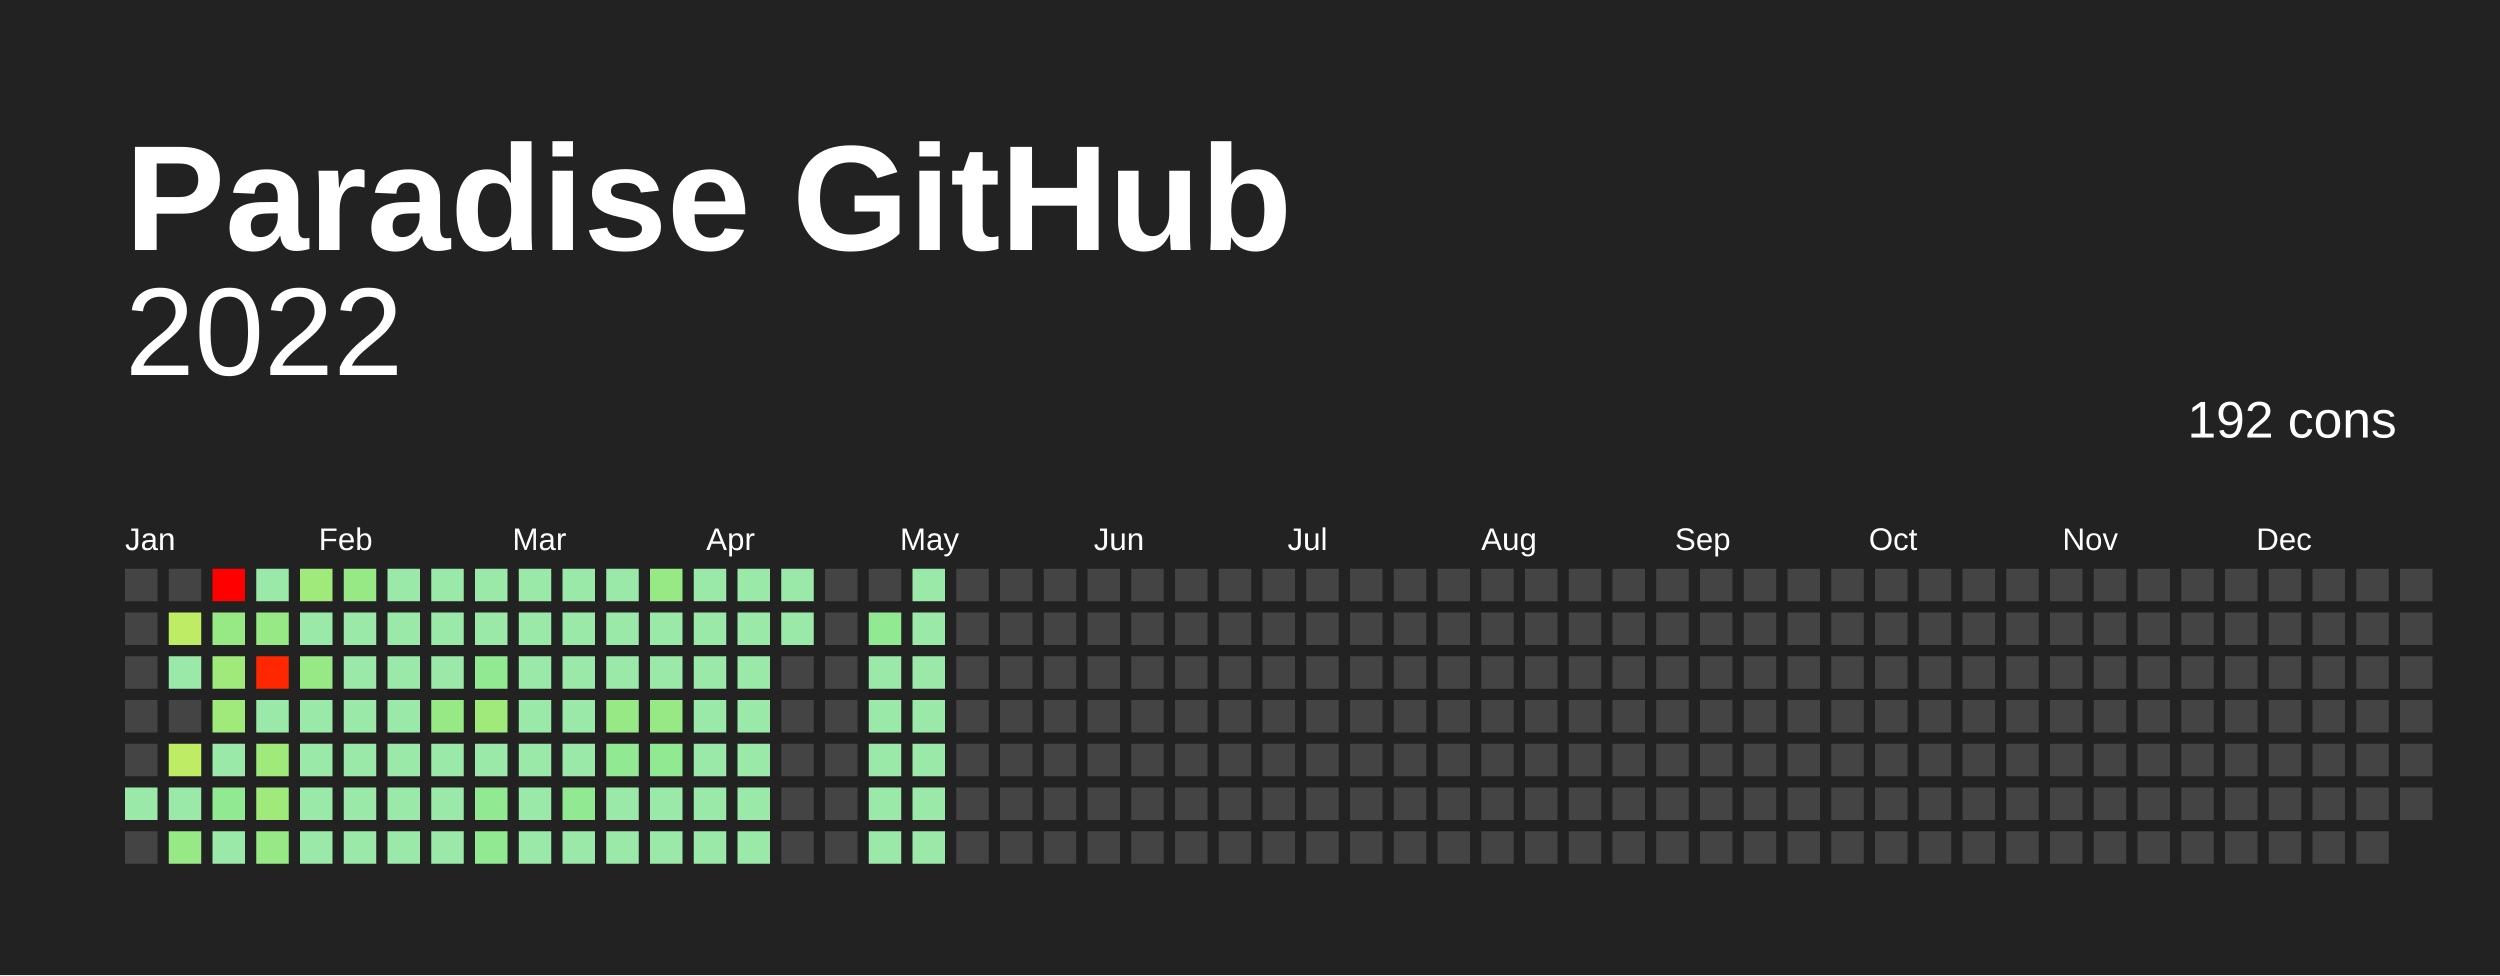
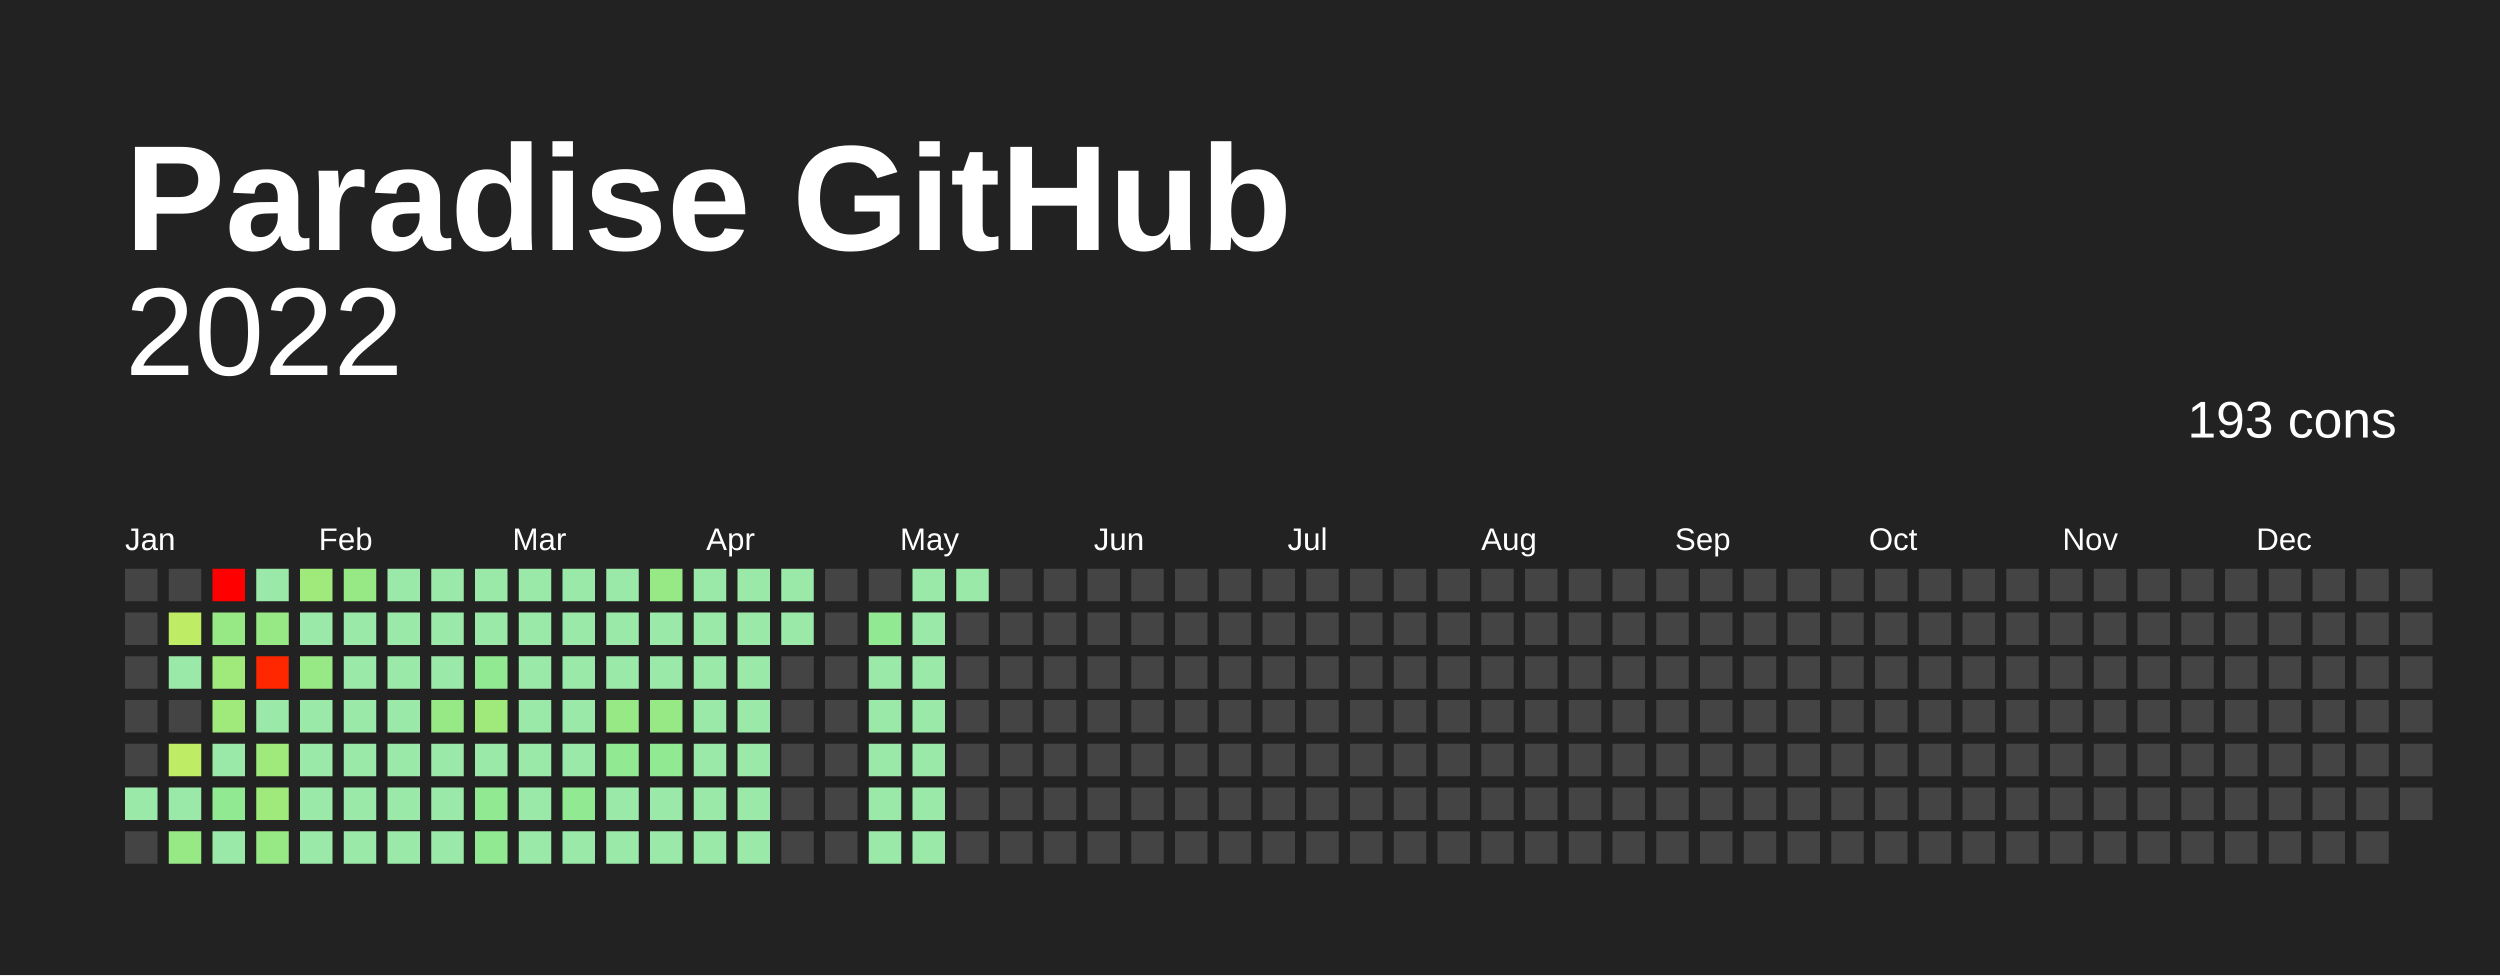
<svg xmlns="http://www.w3.org/2000/svg" baseProfile="full" height="78mm" version="1.1" viewBox="0,0,200,78" width="200mm">
  <defs />
  <rect fill="#222222" height="78" width="200" x="0" y="0" />
  <text fill="#FFFFFF" style="font-size:12px; font-family:Arial; font-weight:bold;" x="10" y="20">Paradise GitHub</text>
  <text alignment-baseline="hanging" fill="#FFFFFF" style="font-size:10.0px; font-family:Arial;" x="10" y="30">2022</text>
-   <text alignment-baseline="hanging" fill="#FFFFFF" style="font-size:4.125px; font-family:Arial;" x="175" y="35">192 cons</text>
+   <text alignment-baseline="hanging" fill="#FFFFFF" style="font-size:4.125px; font-family:Arial;" x="175" y="35">193 cons</text>
  <text fill="#FFFFFF" style="font-size:2.5px; font-family:Arial" x="10.0" y="44">Jan</text>
  <text fill="#FFFFFF" style="font-size:2.5px; font-family:Arial" x="25.5" y="44">Feb</text>
  <text fill="#FFFFFF" style="font-size:2.5px; font-family:Arial" x="41.0" y="44">Mar</text>
  <text fill="#FFFFFF" style="font-size:2.5px; font-family:Arial" x="56.5" y="44">Apr</text>
  <text fill="#FFFFFF" style="font-size:2.5px; font-family:Arial" x="72.0" y="44">May</text>
  <text fill="#FFFFFF" style="font-size:2.5px; font-family:Arial" x="87.5" y="44">Jun</text>
  <text fill="#FFFFFF" style="font-size:2.5px; font-family:Arial" x="103.0" y="44">Jul</text>
  <text fill="#FFFFFF" style="font-size:2.5px; font-family:Arial" x="118.5" y="44">Aug</text>
  <text fill="#FFFFFF" style="font-size:2.5px; font-family:Arial" x="134.0" y="44">Sep</text>
  <text fill="#FFFFFF" style="font-size:2.5px; font-family:Arial" x="149.5" y="44">Oct</text>
  <text fill="#FFFFFF" style="font-size:2.5px; font-family:Arial" x="165.0" y="44">Nov</text>
  <text fill="#FFFFFF" style="font-size:2.5px; font-family:Arial" x="180.5" y="44">Dec</text>
  <rect fill="#444444" height="2.6" width="2.6" x="10.0" y="45.5" />
  <rect fill="#444444" height="2.6" width="2.6" x="10.0" y="49.0" />
  <rect fill="#444444" height="2.6" width="2.6" x="10.0" y="52.5" />
  <rect fill="#444444" height="2.6" width="2.6" x="10.0" y="56.0" />
  <rect fill="#444444" height="2.6" width="2.6" x="10.0" y="59.5" />
  <rect fill="#9be9a8" height="2.6" width="2.6" x="10.0" y="63.0" />
  <rect fill="#444444" height="2.6" width="2.6" x="10.0" y="66.5" />
  <rect fill="#444444" height="2.6" width="2.6" x="13.5" y="45.5" />
  <rect fill="#bfec65" height="2.6" width="2.6" x="13.5" y="49.0" />
  <rect fill="#9be9a8" height="2.6" width="2.6" x="13.5" y="52.5" />
  <rect fill="#444444" height="2.6" width="2.6" x="13.5" y="56.0" />
  <rect fill="#bfec65" height="2.6" width="2.6" x="13.5" y="59.5" />
  <rect fill="#9be9a8" height="2.6" width="2.6" x="13.5" y="63.0" />
  <rect fill="#97e986" height="2.6" width="2.6" x="13.5" y="66.5" />
  <rect fill="red" height="2.6" width="2.6" x="17.0" y="45.5" />
  <rect fill="#97e986" height="2.6" width="2.6" x="17.0" y="49.0" />
  <rect fill="#a0ea7b" height="2.6" width="2.6" x="17.0" y="52.5" />
  <rect fill="#a0ea7b" height="2.6" width="2.6" x="17.0" y="56.0" />
  <rect fill="#9be9a8" height="2.6" width="2.6" x="17.0" y="59.5" />
  <rect fill="#91e991" height="2.6" width="2.6" x="17.0" y="63.0" />
  <rect fill="#9be9a8" height="2.6" width="2.6" x="17.0" y="66.5" />
  <rect fill="#9be9a8" height="2.6" width="2.6" x="20.5" y="45.5" />
  <rect fill="#97e986" height="2.6" width="2.6" x="20.5" y="49.0" />
  <rect fill="#ff2700" height="2.6" width="2.6" x="20.5" y="52.5" />
  <rect fill="#9be9a8" height="2.6" width="2.6" x="20.5" y="56.0" />
  <rect fill="#a0ea7b" height="2.6" width="2.6" x="20.5" y="59.5" />
  <rect fill="#a0ea7b" height="2.6" width="2.6" x="20.5" y="63.0" />
  <rect fill="#97e986" height="2.6" width="2.6" x="20.5" y="66.5" />
  <rect fill="#a0ea7b" height="2.6" width="2.6" x="24.0" y="45.5" />
  <rect fill="#9be9a8" height="2.6" width="2.6" x="24.0" y="49.0" />
  <rect fill="#97e986" height="2.6" width="2.6" x="24.0" y="52.5" />
  <rect fill="#9be9a8" height="2.6" width="2.6" x="24.0" y="56.0" />
  <rect fill="#9be9a8" height="2.6" width="2.6" x="24.0" y="59.5" />
  <rect fill="#9be9a8" height="2.6" width="2.6" x="24.0" y="63.0" />
  <rect fill="#9be9a8" height="2.6" width="2.6" x="24.0" y="66.5" />
  <rect fill="#97e986" height="2.6" width="2.6" x="27.5" y="45.5" />
  <rect fill="#9be9a8" height="2.6" width="2.6" x="27.5" y="49.0" />
  <rect fill="#9be9a8" height="2.6" width="2.6" x="27.5" y="52.5" />
  <rect fill="#9be9a8" height="2.6" width="2.6" x="27.5" y="56.0" />
  <rect fill="#9be9a8" height="2.6" width="2.6" x="27.5" y="59.5" />
  <rect fill="#9be9a8" height="2.6" width="2.6" x="27.5" y="63.0" />
  <rect fill="#9be9a8" height="2.6" width="2.6" x="27.5" y="66.5" />
  <rect fill="#9be9a8" height="2.6" width="2.6" x="31.0" y="45.5" />
  <rect fill="#9be9a8" height="2.6" width="2.6" x="31.0" y="49.0" />
  <rect fill="#9be9a8" height="2.6" width="2.6" x="31.0" y="52.5" />
  <rect fill="#9be9a8" height="2.6" width="2.6" x="31.0" y="56.0" />
  <rect fill="#9be9a8" height="2.6" width="2.6" x="31.0" y="59.5" />
  <rect fill="#9be9a8" height="2.6" width="2.6" x="31.0" y="63.0" />
  <rect fill="#9be9a8" height="2.6" width="2.6" x="31.0" y="66.5" />
  <rect fill="#9be9a8" height="2.6" width="2.6" x="34.5" y="45.5" />
  <rect fill="#9be9a8" height="2.6" width="2.6" x="34.5" y="49.0" />
  <rect fill="#9be9a8" height="2.6" width="2.6" x="34.5" y="52.5" />
  <rect fill="#97e986" height="2.6" width="2.6" x="34.5" y="56.0" />
  <rect fill="#9be9a8" height="2.6" width="2.6" x="34.5" y="59.5" />
  <rect fill="#9be9a8" height="2.6" width="2.6" x="34.5" y="63.0" />
  <rect fill="#9be9a8" height="2.6" width="2.6" x="34.5" y="66.5" />
  <rect fill="#9be9a8" height="2.6" width="2.6" x="38.0" y="45.5" />
  <rect fill="#9be9a8" height="2.6" width="2.6" x="38.0" y="49.0" />
  <rect fill="#91e991" height="2.6" width="2.6" x="38.0" y="52.5" />
  <rect fill="#a0ea7b" height="2.6" width="2.6" x="38.0" y="56.0" />
  <rect fill="#9be9a8" height="2.6" width="2.6" x="38.0" y="59.5" />
  <rect fill="#91e991" height="2.6" width="2.6" x="38.0" y="63.0" />
  <rect fill="#91e991" height="2.6" width="2.6" x="38.0" y="66.5" />
  <rect fill="#9be9a8" height="2.6" width="2.6" x="41.5" y="45.5" />
  <rect fill="#9be9a8" height="2.6" width="2.6" x="41.5" y="49.0" />
  <rect fill="#9be9a8" height="2.6" width="2.6" x="41.5" y="52.5" />
  <rect fill="#9be9a8" height="2.6" width="2.6" x="41.5" y="56.0" />
  <rect fill="#9be9a8" height="2.6" width="2.6" x="41.5" y="59.5" />
  <rect fill="#9be9a8" height="2.6" width="2.6" x="41.5" y="63.0" />
  <rect fill="#9be9a8" height="2.6" width="2.6" x="41.5" y="66.5" />
  <rect fill="#9be9a8" height="2.6" width="2.6" x="45.0" y="45.5" />
  <rect fill="#9be9a8" height="2.6" width="2.6" x="45.0" y="49.0" />
  <rect fill="#9be9a8" height="2.6" width="2.6" x="45.0" y="52.5" />
  <rect fill="#9be9a8" height="2.6" width="2.6" x="45.0" y="56.0" />
  <rect fill="#9be9a8" height="2.6" width="2.6" x="45.0" y="59.5" />
  <rect fill="#91e991" height="2.6" width="2.6" x="45.0" y="63.0" />
  <rect fill="#9be9a8" height="2.6" width="2.6" x="45.0" y="66.5" />
  <rect fill="#9be9a8" height="2.6" width="2.6" x="48.5" y="45.5" />
  <rect fill="#9be9a8" height="2.6" width="2.6" x="48.5" y="49.0" />
  <rect fill="#9be9a8" height="2.6" width="2.6" x="48.5" y="52.5" />
  <rect fill="#97e986" height="2.6" width="2.6" x="48.5" y="56.0" />
  <rect fill="#91e991" height="2.6" width="2.6" x="48.5" y="59.5" />
  <rect fill="#9be9a8" height="2.6" width="2.6" x="48.5" y="63.0" />
  <rect fill="#9be9a8" height="2.6" width="2.6" x="48.5" y="66.5" />
  <rect fill="#97e986" height="2.6" width="2.6" x="52.0" y="45.5" />
  <rect fill="#9be9a8" height="2.6" width="2.6" x="52.0" y="49.0" />
  <rect fill="#9be9a8" height="2.6" width="2.6" x="52.0" y="52.5" />
  <rect fill="#97e986" height="2.6" width="2.6" x="52.0" y="56.0" />
  <rect fill="#91e991" height="2.6" width="2.6" x="52.0" y="59.5" />
  <rect fill="#9be9a8" height="2.6" width="2.6" x="52.0" y="63.0" />
  <rect fill="#9be9a8" height="2.6" width="2.6" x="52.0" y="66.5" />
  <rect fill="#9be9a8" height="2.6" width="2.6" x="55.5" y="45.5" />
  <rect fill="#9be9a8" height="2.6" width="2.6" x="55.5" y="49.0" />
  <rect fill="#9be9a8" height="2.6" width="2.6" x="55.5" y="52.5" />
  <rect fill="#9be9a8" height="2.6" width="2.6" x="55.5" y="56.0" />
  <rect fill="#9be9a8" height="2.6" width="2.6" x="55.5" y="59.5" />
  <rect fill="#9be9a8" height="2.6" width="2.6" x="55.5" y="63.0" />
  <rect fill="#9be9a8" height="2.6" width="2.6" x="55.5" y="66.5" />
  <rect fill="#9be9a8" height="2.6" width="2.6" x="59.0" y="45.5" />
  <rect fill="#9be9a8" height="2.6" width="2.6" x="59.0" y="49.0" />
  <rect fill="#9be9a8" height="2.6" width="2.6" x="59.0" y="52.5" />
  <rect fill="#9be9a8" height="2.6" width="2.6" x="59.0" y="56.0" />
  <rect fill="#9be9a8" height="2.6" width="2.6" x="59.0" y="59.5" />
  <rect fill="#9be9a8" height="2.6" width="2.6" x="59.0" y="63.0" />
  <rect fill="#9be9a8" height="2.6" width="2.6" x="59.0" y="66.5" />
  <rect fill="#9be9a8" height="2.6" width="2.6" x="62.5" y="45.5" />
  <rect fill="#9be9a8" height="2.6" width="2.6" x="62.5" y="49.0" />
  <rect fill="#444444" height="2.6" width="2.6" x="62.5" y="52.5" />
  <rect fill="#444444" height="2.6" width="2.6" x="62.5" y="56.0" />
  <rect fill="#444444" height="2.6" width="2.6" x="62.5" y="59.5" />
  <rect fill="#444444" height="2.6" width="2.6" x="62.5" y="63.0" />
  <rect fill="#444444" height="2.6" width="2.6" x="62.5" y="66.5" />
  <rect fill="#444444" height="2.6" width="2.6" x="66.0" y="45.5" />
  <rect fill="#444444" height="2.6" width="2.6" x="66.0" y="49.0" />
  <rect fill="#444444" height="2.6" width="2.6" x="66.0" y="52.5" />
  <rect fill="#444444" height="2.6" width="2.6" x="66.0" y="56.0" />
  <rect fill="#444444" height="2.6" width="2.6" x="66.0" y="59.5" />
  <rect fill="#444444" height="2.6" width="2.6" x="66.0" y="63.0" />
  <rect fill="#444444" height="2.6" width="2.6" x="66.0" y="66.5" />
  <rect fill="#444444" height="2.6" width="2.6" x="69.5" y="45.5" />
  <rect fill="#91e991" height="2.6" width="2.6" x="69.5" y="49.0" />
  <rect fill="#9be9a8" height="2.6" width="2.6" x="69.5" y="52.5" />
  <rect fill="#9be9a8" height="2.6" width="2.6" x="69.5" y="56.0" />
  <rect fill="#9be9a8" height="2.6" width="2.6" x="69.5" y="59.5" />
  <rect fill="#9be9a8" height="2.6" width="2.6" x="69.5" y="63.0" />
  <rect fill="#9be9a8" height="2.6" width="2.6" x="69.5" y="66.5" />
  <rect fill="#9be9a8" height="2.6" width="2.6" x="73.0" y="45.5" />
  <rect fill="#9be9a8" height="2.6" width="2.6" x="73.0" y="49.0" />
  <rect fill="#9be9a8" height="2.6" width="2.6" x="73.0" y="52.5" />
  <rect fill="#9be9a8" height="2.6" width="2.6" x="73.0" y="56.0" />
  <rect fill="#9be9a8" height="2.6" width="2.6" x="73.0" y="59.5" />
  <rect fill="#9be9a8" height="2.6" width="2.6" x="73.0" y="63.0" />
  <rect fill="#9be9a8" height="2.6" width="2.6" x="73.0" y="66.5" />
-   <rect fill="#444444" height="2.6" width="2.6" x="76.5" y="45.5" />
+   <rect fill="#9be9a8" height="2.6" width="2.6" x="76.5" y="45.5" />
  <rect fill="#444444" height="2.6" width="2.6" x="76.5" y="49.0" />
  <rect fill="#444444" height="2.6" width="2.6" x="76.5" y="52.5" />
  <rect fill="#444444" height="2.6" width="2.6" x="76.5" y="56.0" />
  <rect fill="#444444" height="2.6" width="2.6" x="76.5" y="59.5" />
  <rect fill="#444444" height="2.6" width="2.6" x="76.5" y="63.0" />
  <rect fill="#444444" height="2.6" width="2.6" x="76.5" y="66.5" />
  <rect fill="#444444" height="2.6" width="2.6" x="80.0" y="45.5" />
  <rect fill="#444444" height="2.6" width="2.6" x="80.0" y="49.0" />
  <rect fill="#444444" height="2.6" width="2.6" x="80.0" y="52.5" />
  <rect fill="#444444" height="2.6" width="2.6" x="80.0" y="56.0" />
  <rect fill="#444444" height="2.6" width="2.6" x="80.0" y="59.5" />
  <rect fill="#444444" height="2.6" width="2.6" x="80.0" y="63.0" />
  <rect fill="#444444" height="2.6" width="2.6" x="80.0" y="66.5" />
  <rect fill="#444444" height="2.6" width="2.6" x="83.5" y="45.5" />
  <rect fill="#444444" height="2.6" width="2.6" x="83.5" y="49.0" />
  <rect fill="#444444" height="2.6" width="2.6" x="83.5" y="52.5" />
  <rect fill="#444444" height="2.6" width="2.6" x="83.5" y="56.0" />
  <rect fill="#444444" height="2.6" width="2.6" x="83.5" y="59.5" />
  <rect fill="#444444" height="2.6" width="2.6" x="83.5" y="63.0" />
  <rect fill="#444444" height="2.6" width="2.6" x="83.5" y="66.5" />
  <rect fill="#444444" height="2.6" width="2.6" x="87.0" y="45.5" />
  <rect fill="#444444" height="2.6" width="2.6" x="87.0" y="49.0" />
  <rect fill="#444444" height="2.6" width="2.6" x="87.0" y="52.5" />
  <rect fill="#444444" height="2.6" width="2.6" x="87.0" y="56.0" />
  <rect fill="#444444" height="2.6" width="2.6" x="87.0" y="59.5" />
  <rect fill="#444444" height="2.6" width="2.6" x="87.0" y="63.0" />
  <rect fill="#444444" height="2.6" width="2.6" x="87.0" y="66.5" />
  <rect fill="#444444" height="2.6" width="2.6" x="90.5" y="45.5" />
  <rect fill="#444444" height="2.6" width="2.6" x="90.5" y="49.0" />
  <rect fill="#444444" height="2.6" width="2.6" x="90.5" y="52.5" />
  <rect fill="#444444" height="2.6" width="2.6" x="90.5" y="56.0" />
  <rect fill="#444444" height="2.6" width="2.6" x="90.5" y="59.5" />
  <rect fill="#444444" height="2.6" width="2.6" x="90.5" y="63.0" />
  <rect fill="#444444" height="2.6" width="2.6" x="90.5" y="66.5" />
  <rect fill="#444444" height="2.6" width="2.6" x="94.0" y="45.5" />
  <rect fill="#444444" height="2.6" width="2.6" x="94.0" y="49.0" />
  <rect fill="#444444" height="2.6" width="2.6" x="94.0" y="52.5" />
  <rect fill="#444444" height="2.6" width="2.6" x="94.0" y="56.0" />
  <rect fill="#444444" height="2.6" width="2.6" x="94.0" y="59.5" />
  <rect fill="#444444" height="2.6" width="2.6" x="94.0" y="63.0" />
  <rect fill="#444444" height="2.6" width="2.6" x="94.0" y="66.5" />
  <rect fill="#444444" height="2.6" width="2.6" x="97.5" y="45.5" />
  <rect fill="#444444" height="2.6" width="2.6" x="97.5" y="49.0" />
  <rect fill="#444444" height="2.6" width="2.6" x="97.5" y="52.5" />
  <rect fill="#444444" height="2.6" width="2.6" x="97.5" y="56.0" />
  <rect fill="#444444" height="2.6" width="2.6" x="97.5" y="59.5" />
  <rect fill="#444444" height="2.6" width="2.6" x="97.5" y="63.0" />
  <rect fill="#444444" height="2.6" width="2.6" x="97.5" y="66.5" />
  <rect fill="#444444" height="2.6" width="2.6" x="101.0" y="45.5" />
  <rect fill="#444444" height="2.6" width="2.6" x="101.0" y="49.0" />
  <rect fill="#444444" height="2.6" width="2.6" x="101.0" y="52.5" />
  <rect fill="#444444" height="2.6" width="2.6" x="101.0" y="56.0" />
  <rect fill="#444444" height="2.6" width="2.6" x="101.0" y="59.5" />
  <rect fill="#444444" height="2.6" width="2.6" x="101.0" y="63.0" />
  <rect fill="#444444" height="2.6" width="2.6" x="101.0" y="66.5" />
  <rect fill="#444444" height="2.6" width="2.6" x="104.5" y="45.5" />
  <rect fill="#444444" height="2.6" width="2.6" x="104.5" y="49.0" />
  <rect fill="#444444" height="2.6" width="2.6" x="104.5" y="52.5" />
  <rect fill="#444444" height="2.6" width="2.6" x="104.5" y="56.0" />
  <rect fill="#444444" height="2.6" width="2.6" x="104.5" y="59.5" />
  <rect fill="#444444" height="2.6" width="2.6" x="104.5" y="63.0" />
  <rect fill="#444444" height="2.6" width="2.6" x="104.5" y="66.5" />
  <rect fill="#444444" height="2.6" width="2.6" x="108.0" y="45.5" />
  <rect fill="#444444" height="2.6" width="2.6" x="108.0" y="49.0" />
  <rect fill="#444444" height="2.6" width="2.6" x="108.0" y="52.5" />
  <rect fill="#444444" height="2.6" width="2.6" x="108.0" y="56.0" />
  <rect fill="#444444" height="2.6" width="2.6" x="108.0" y="59.5" />
  <rect fill="#444444" height="2.6" width="2.6" x="108.0" y="63.0" />
  <rect fill="#444444" height="2.6" width="2.6" x="108.0" y="66.5" />
  <rect fill="#444444" height="2.6" width="2.6" x="111.5" y="45.5" />
  <rect fill="#444444" height="2.6" width="2.6" x="111.5" y="49.0" />
  <rect fill="#444444" height="2.6" width="2.6" x="111.5" y="52.5" />
  <rect fill="#444444" height="2.6" width="2.6" x="111.5" y="56.0" />
  <rect fill="#444444" height="2.6" width="2.6" x="111.5" y="59.5" />
  <rect fill="#444444" height="2.6" width="2.6" x="111.5" y="63.0" />
  <rect fill="#444444" height="2.6" width="2.6" x="111.5" y="66.5" />
  <rect fill="#444444" height="2.6" width="2.6" x="115.0" y="45.5" />
  <rect fill="#444444" height="2.6" width="2.6" x="115.0" y="49.0" />
  <rect fill="#444444" height="2.6" width="2.6" x="115.0" y="52.5" />
  <rect fill="#444444" height="2.6" width="2.6" x="115.0" y="56.0" />
  <rect fill="#444444" height="2.6" width="2.6" x="115.0" y="59.5" />
  <rect fill="#444444" height="2.6" width="2.6" x="115.0" y="63.0" />
  <rect fill="#444444" height="2.6" width="2.6" x="115.0" y="66.5" />
  <rect fill="#444444" height="2.6" width="2.6" x="118.5" y="45.5" />
  <rect fill="#444444" height="2.6" width="2.6" x="118.5" y="49.0" />
  <rect fill="#444444" height="2.6" width="2.6" x="118.5" y="52.5" />
  <rect fill="#444444" height="2.6" width="2.6" x="118.5" y="56.0" />
  <rect fill="#444444" height="2.6" width="2.6" x="118.5" y="59.5" />
  <rect fill="#444444" height="2.6" width="2.6" x="118.5" y="63.0" />
  <rect fill="#444444" height="2.6" width="2.6" x="118.5" y="66.5" />
  <rect fill="#444444" height="2.6" width="2.6" x="122.0" y="45.5" />
  <rect fill="#444444" height="2.6" width="2.6" x="122.0" y="49.0" />
  <rect fill="#444444" height="2.6" width="2.6" x="122.0" y="52.5" />
  <rect fill="#444444" height="2.6" width="2.6" x="122.0" y="56.0" />
  <rect fill="#444444" height="2.6" width="2.6" x="122.0" y="59.5" />
  <rect fill="#444444" height="2.6" width="2.6" x="122.0" y="63.0" />
  <rect fill="#444444" height="2.6" width="2.6" x="122.0" y="66.5" />
  <rect fill="#444444" height="2.6" width="2.6" x="125.5" y="45.5" />
  <rect fill="#444444" height="2.6" width="2.6" x="125.5" y="49.0" />
  <rect fill="#444444" height="2.6" width="2.6" x="125.5" y="52.5" />
  <rect fill="#444444" height="2.6" width="2.6" x="125.5" y="56.0" />
  <rect fill="#444444" height="2.6" width="2.6" x="125.5" y="59.5" />
  <rect fill="#444444" height="2.6" width="2.6" x="125.5" y="63.0" />
  <rect fill="#444444" height="2.6" width="2.6" x="125.5" y="66.5" />
  <rect fill="#444444" height="2.6" width="2.6" x="129.0" y="45.5" />
  <rect fill="#444444" height="2.6" width="2.6" x="129.0" y="49.0" />
  <rect fill="#444444" height="2.6" width="2.6" x="129.0" y="52.5" />
  <rect fill="#444444" height="2.6" width="2.6" x="129.0" y="56.0" />
  <rect fill="#444444" height="2.6" width="2.6" x="129.0" y="59.5" />
  <rect fill="#444444" height="2.6" width="2.6" x="129.0" y="63.0" />
  <rect fill="#444444" height="2.6" width="2.6" x="129.0" y="66.5" />
  <rect fill="#444444" height="2.6" width="2.6" x="132.5" y="45.5" />
  <rect fill="#444444" height="2.6" width="2.6" x="132.5" y="49.0" />
  <rect fill="#444444" height="2.6" width="2.6" x="132.5" y="52.5" />
  <rect fill="#444444" height="2.6" width="2.6" x="132.5" y="56.0" />
  <rect fill="#444444" height="2.6" width="2.6" x="132.5" y="59.5" />
  <rect fill="#444444" height="2.6" width="2.6" x="132.5" y="63.0" />
  <rect fill="#444444" height="2.6" width="2.6" x="132.5" y="66.5" />
  <rect fill="#444444" height="2.6" width="2.6" x="136.0" y="45.5" />
  <rect fill="#444444" height="2.6" width="2.6" x="136.0" y="49.0" />
  <rect fill="#444444" height="2.6" width="2.6" x="136.0" y="52.5" />
  <rect fill="#444444" height="2.6" width="2.6" x="136.0" y="56.0" />
  <rect fill="#444444" height="2.6" width="2.6" x="136.0" y="59.5" />
  <rect fill="#444444" height="2.6" width="2.6" x="136.0" y="63.0" />
  <rect fill="#444444" height="2.6" width="2.6" x="136.0" y="66.5" />
  <rect fill="#444444" height="2.6" width="2.6" x="139.5" y="45.5" />
  <rect fill="#444444" height="2.6" width="2.6" x="139.5" y="49.0" />
  <rect fill="#444444" height="2.6" width="2.6" x="139.5" y="52.5" />
  <rect fill="#444444" height="2.6" width="2.6" x="139.5" y="56.0" />
  <rect fill="#444444" height="2.6" width="2.6" x="139.5" y="59.5" />
  <rect fill="#444444" height="2.6" width="2.6" x="139.5" y="63.0" />
  <rect fill="#444444" height="2.6" width="2.6" x="139.5" y="66.5" />
  <rect fill="#444444" height="2.6" width="2.6" x="143.0" y="45.5" />
  <rect fill="#444444" height="2.6" width="2.6" x="143.0" y="49.0" />
  <rect fill="#444444" height="2.6" width="2.6" x="143.0" y="52.5" />
  <rect fill="#444444" height="2.6" width="2.6" x="143.0" y="56.0" />
  <rect fill="#444444" height="2.6" width="2.6" x="143.0" y="59.5" />
  <rect fill="#444444" height="2.6" width="2.6" x="143.0" y="63.0" />
  <rect fill="#444444" height="2.6" width="2.6" x="143.0" y="66.5" />
  <rect fill="#444444" height="2.6" width="2.6" x="146.5" y="45.5" />
  <rect fill="#444444" height="2.6" width="2.6" x="146.5" y="49.0" />
  <rect fill="#444444" height="2.6" width="2.6" x="146.5" y="52.5" />
  <rect fill="#444444" height="2.6" width="2.6" x="146.5" y="56.0" />
  <rect fill="#444444" height="2.6" width="2.6" x="146.5" y="59.5" />
  <rect fill="#444444" height="2.6" width="2.6" x="146.5" y="63.0" />
  <rect fill="#444444" height="2.6" width="2.6" x="146.5" y="66.5" />
  <rect fill="#444444" height="2.6" width="2.6" x="150.0" y="45.5" />
  <rect fill="#444444" height="2.6" width="2.6" x="150.0" y="49.0" />
  <rect fill="#444444" height="2.6" width="2.6" x="150.0" y="52.5" />
  <rect fill="#444444" height="2.6" width="2.6" x="150.0" y="56.0" />
  <rect fill="#444444" height="2.6" width="2.6" x="150.0" y="59.5" />
  <rect fill="#444444" height="2.6" width="2.6" x="150.0" y="63.0" />
  <rect fill="#444444" height="2.6" width="2.6" x="150.0" y="66.5" />
  <rect fill="#444444" height="2.6" width="2.6" x="153.5" y="45.5" />
  <rect fill="#444444" height="2.6" width="2.6" x="153.5" y="49.0" />
  <rect fill="#444444" height="2.6" width="2.6" x="153.5" y="52.5" />
  <rect fill="#444444" height="2.6" width="2.6" x="153.5" y="56.0" />
  <rect fill="#444444" height="2.6" width="2.6" x="153.5" y="59.5" />
  <rect fill="#444444" height="2.6" width="2.6" x="153.5" y="63.0" />
  <rect fill="#444444" height="2.6" width="2.6" x="153.5" y="66.5" />
  <rect fill="#444444" height="2.6" width="2.6" x="157.0" y="45.5" />
  <rect fill="#444444" height="2.6" width="2.6" x="157.0" y="49.0" />
  <rect fill="#444444" height="2.6" width="2.6" x="157.0" y="52.5" />
  <rect fill="#444444" height="2.6" width="2.6" x="157.0" y="56.0" />
  <rect fill="#444444" height="2.6" width="2.6" x="157.0" y="59.5" />
  <rect fill="#444444" height="2.6" width="2.6" x="157.0" y="63.0" />
  <rect fill="#444444" height="2.6" width="2.6" x="157.0" y="66.5" />
  <rect fill="#444444" height="2.6" width="2.6" x="160.5" y="45.5" />
  <rect fill="#444444" height="2.6" width="2.6" x="160.5" y="49.0" />
  <rect fill="#444444" height="2.6" width="2.6" x="160.5" y="52.5" />
  <rect fill="#444444" height="2.6" width="2.6" x="160.5" y="56.0" />
  <rect fill="#444444" height="2.6" width="2.6" x="160.5" y="59.5" />
  <rect fill="#444444" height="2.6" width="2.6" x="160.5" y="63.0" />
  <rect fill="#444444" height="2.6" width="2.6" x="160.5" y="66.5" />
  <rect fill="#444444" height="2.6" width="2.6" x="164.0" y="45.5" />
  <rect fill="#444444" height="2.6" width="2.6" x="164.0" y="49.0" />
  <rect fill="#444444" height="2.6" width="2.6" x="164.0" y="52.5" />
  <rect fill="#444444" height="2.6" width="2.6" x="164.0" y="56.0" />
  <rect fill="#444444" height="2.6" width="2.6" x="164.0" y="59.5" />
  <rect fill="#444444" height="2.6" width="2.6" x="164.0" y="63.0" />
  <rect fill="#444444" height="2.6" width="2.6" x="164.0" y="66.5" />
  <rect fill="#444444" height="2.6" width="2.6" x="167.5" y="45.5" />
  <rect fill="#444444" height="2.6" width="2.6" x="167.5" y="49.0" />
  <rect fill="#444444" height="2.6" width="2.6" x="167.5" y="52.5" />
  <rect fill="#444444" height="2.6" width="2.6" x="167.5" y="56.0" />
  <rect fill="#444444" height="2.6" width="2.6" x="167.5" y="59.5" />
  <rect fill="#444444" height="2.6" width="2.6" x="167.5" y="63.0" />
  <rect fill="#444444" height="2.6" width="2.6" x="167.5" y="66.5" />
  <rect fill="#444444" height="2.6" width="2.6" x="171.0" y="45.5" />
  <rect fill="#444444" height="2.6" width="2.6" x="171.0" y="49.0" />
  <rect fill="#444444" height="2.6" width="2.6" x="171.0" y="52.5" />
  <rect fill="#444444" height="2.6" width="2.6" x="171.0" y="56.0" />
  <rect fill="#444444" height="2.6" width="2.6" x="171.0" y="59.5" />
  <rect fill="#444444" height="2.6" width="2.6" x="171.0" y="63.0" />
  <rect fill="#444444" height="2.6" width="2.6" x="171.0" y="66.5" />
  <rect fill="#444444" height="2.6" width="2.6" x="174.5" y="45.5" />
  <rect fill="#444444" height="2.6" width="2.6" x="174.5" y="49.0" />
  <rect fill="#444444" height="2.6" width="2.6" x="174.5" y="52.5" />
  <rect fill="#444444" height="2.6" width="2.6" x="174.5" y="56.0" />
  <rect fill="#444444" height="2.6" width="2.6" x="174.5" y="59.5" />
  <rect fill="#444444" height="2.6" width="2.6" x="174.5" y="63.0" />
  <rect fill="#444444" height="2.6" width="2.6" x="174.5" y="66.5" />
  <rect fill="#444444" height="2.6" width="2.6" x="178.0" y="45.5" />
  <rect fill="#444444" height="2.6" width="2.6" x="178.0" y="49.0" />
  <rect fill="#444444" height="2.6" width="2.6" x="178.0" y="52.5" />
  <rect fill="#444444" height="2.6" width="2.6" x="178.0" y="56.0" />
  <rect fill="#444444" height="2.6" width="2.6" x="178.0" y="59.5" />
  <rect fill="#444444" height="2.6" width="2.6" x="178.0" y="63.0" />
  <rect fill="#444444" height="2.6" width="2.6" x="178.0" y="66.5" />
  <rect fill="#444444" height="2.6" width="2.6" x="181.5" y="45.5" />
  <rect fill="#444444" height="2.6" width="2.6" x="181.5" y="49.0" />
  <rect fill="#444444" height="2.6" width="2.6" x="181.5" y="52.5" />
  <rect fill="#444444" height="2.6" width="2.6" x="181.5" y="56.0" />
  <rect fill="#444444" height="2.6" width="2.6" x="181.5" y="59.5" />
  <rect fill="#444444" height="2.6" width="2.6" x="181.5" y="63.0" />
  <rect fill="#444444" height="2.6" width="2.6" x="181.5" y="66.5" />
  <rect fill="#444444" height="2.6" width="2.6" x="185.0" y="45.5" />
  <rect fill="#444444" height="2.6" width="2.6" x="185.0" y="49.0" />
  <rect fill="#444444" height="2.6" width="2.6" x="185.0" y="52.5" />
  <rect fill="#444444" height="2.6" width="2.6" x="185.0" y="56.0" />
  <rect fill="#444444" height="2.6" width="2.6" x="185.0" y="59.5" />
  <rect fill="#444444" height="2.6" width="2.6" x="185.0" y="63.0" />
  <rect fill="#444444" height="2.6" width="2.6" x="185.0" y="66.5" />
  <rect fill="#444444" height="2.6" width="2.6" x="188.5" y="45.5" />
  <rect fill="#444444" height="2.6" width="2.6" x="188.5" y="49.0" />
  <rect fill="#444444" height="2.6" width="2.6" x="188.5" y="52.5" />
  <rect fill="#444444" height="2.6" width="2.6" x="188.5" y="56.0" />
  <rect fill="#444444" height="2.6" width="2.6" x="188.5" y="59.5" />
  <rect fill="#444444" height="2.6" width="2.6" x="188.5" y="63.0" />
  <rect fill="#444444" height="2.6" width="2.6" x="188.5" y="66.5" />
  <rect fill="#444444" height="2.6" width="2.6" x="192.0" y="45.5" />
  <rect fill="#444444" height="2.6" width="2.6" x="192.0" y="49.0" />
  <rect fill="#444444" height="2.6" width="2.6" x="192.0" y="52.5" />
  <rect fill="#444444" height="2.6" width="2.6" x="192.0" y="56.0" />
  <rect fill="#444444" height="2.6" width="2.6" x="192.0" y="59.5" />
  <rect fill="#444444" height="2.6" width="2.6" x="192.0" y="63.0" />
</svg>
